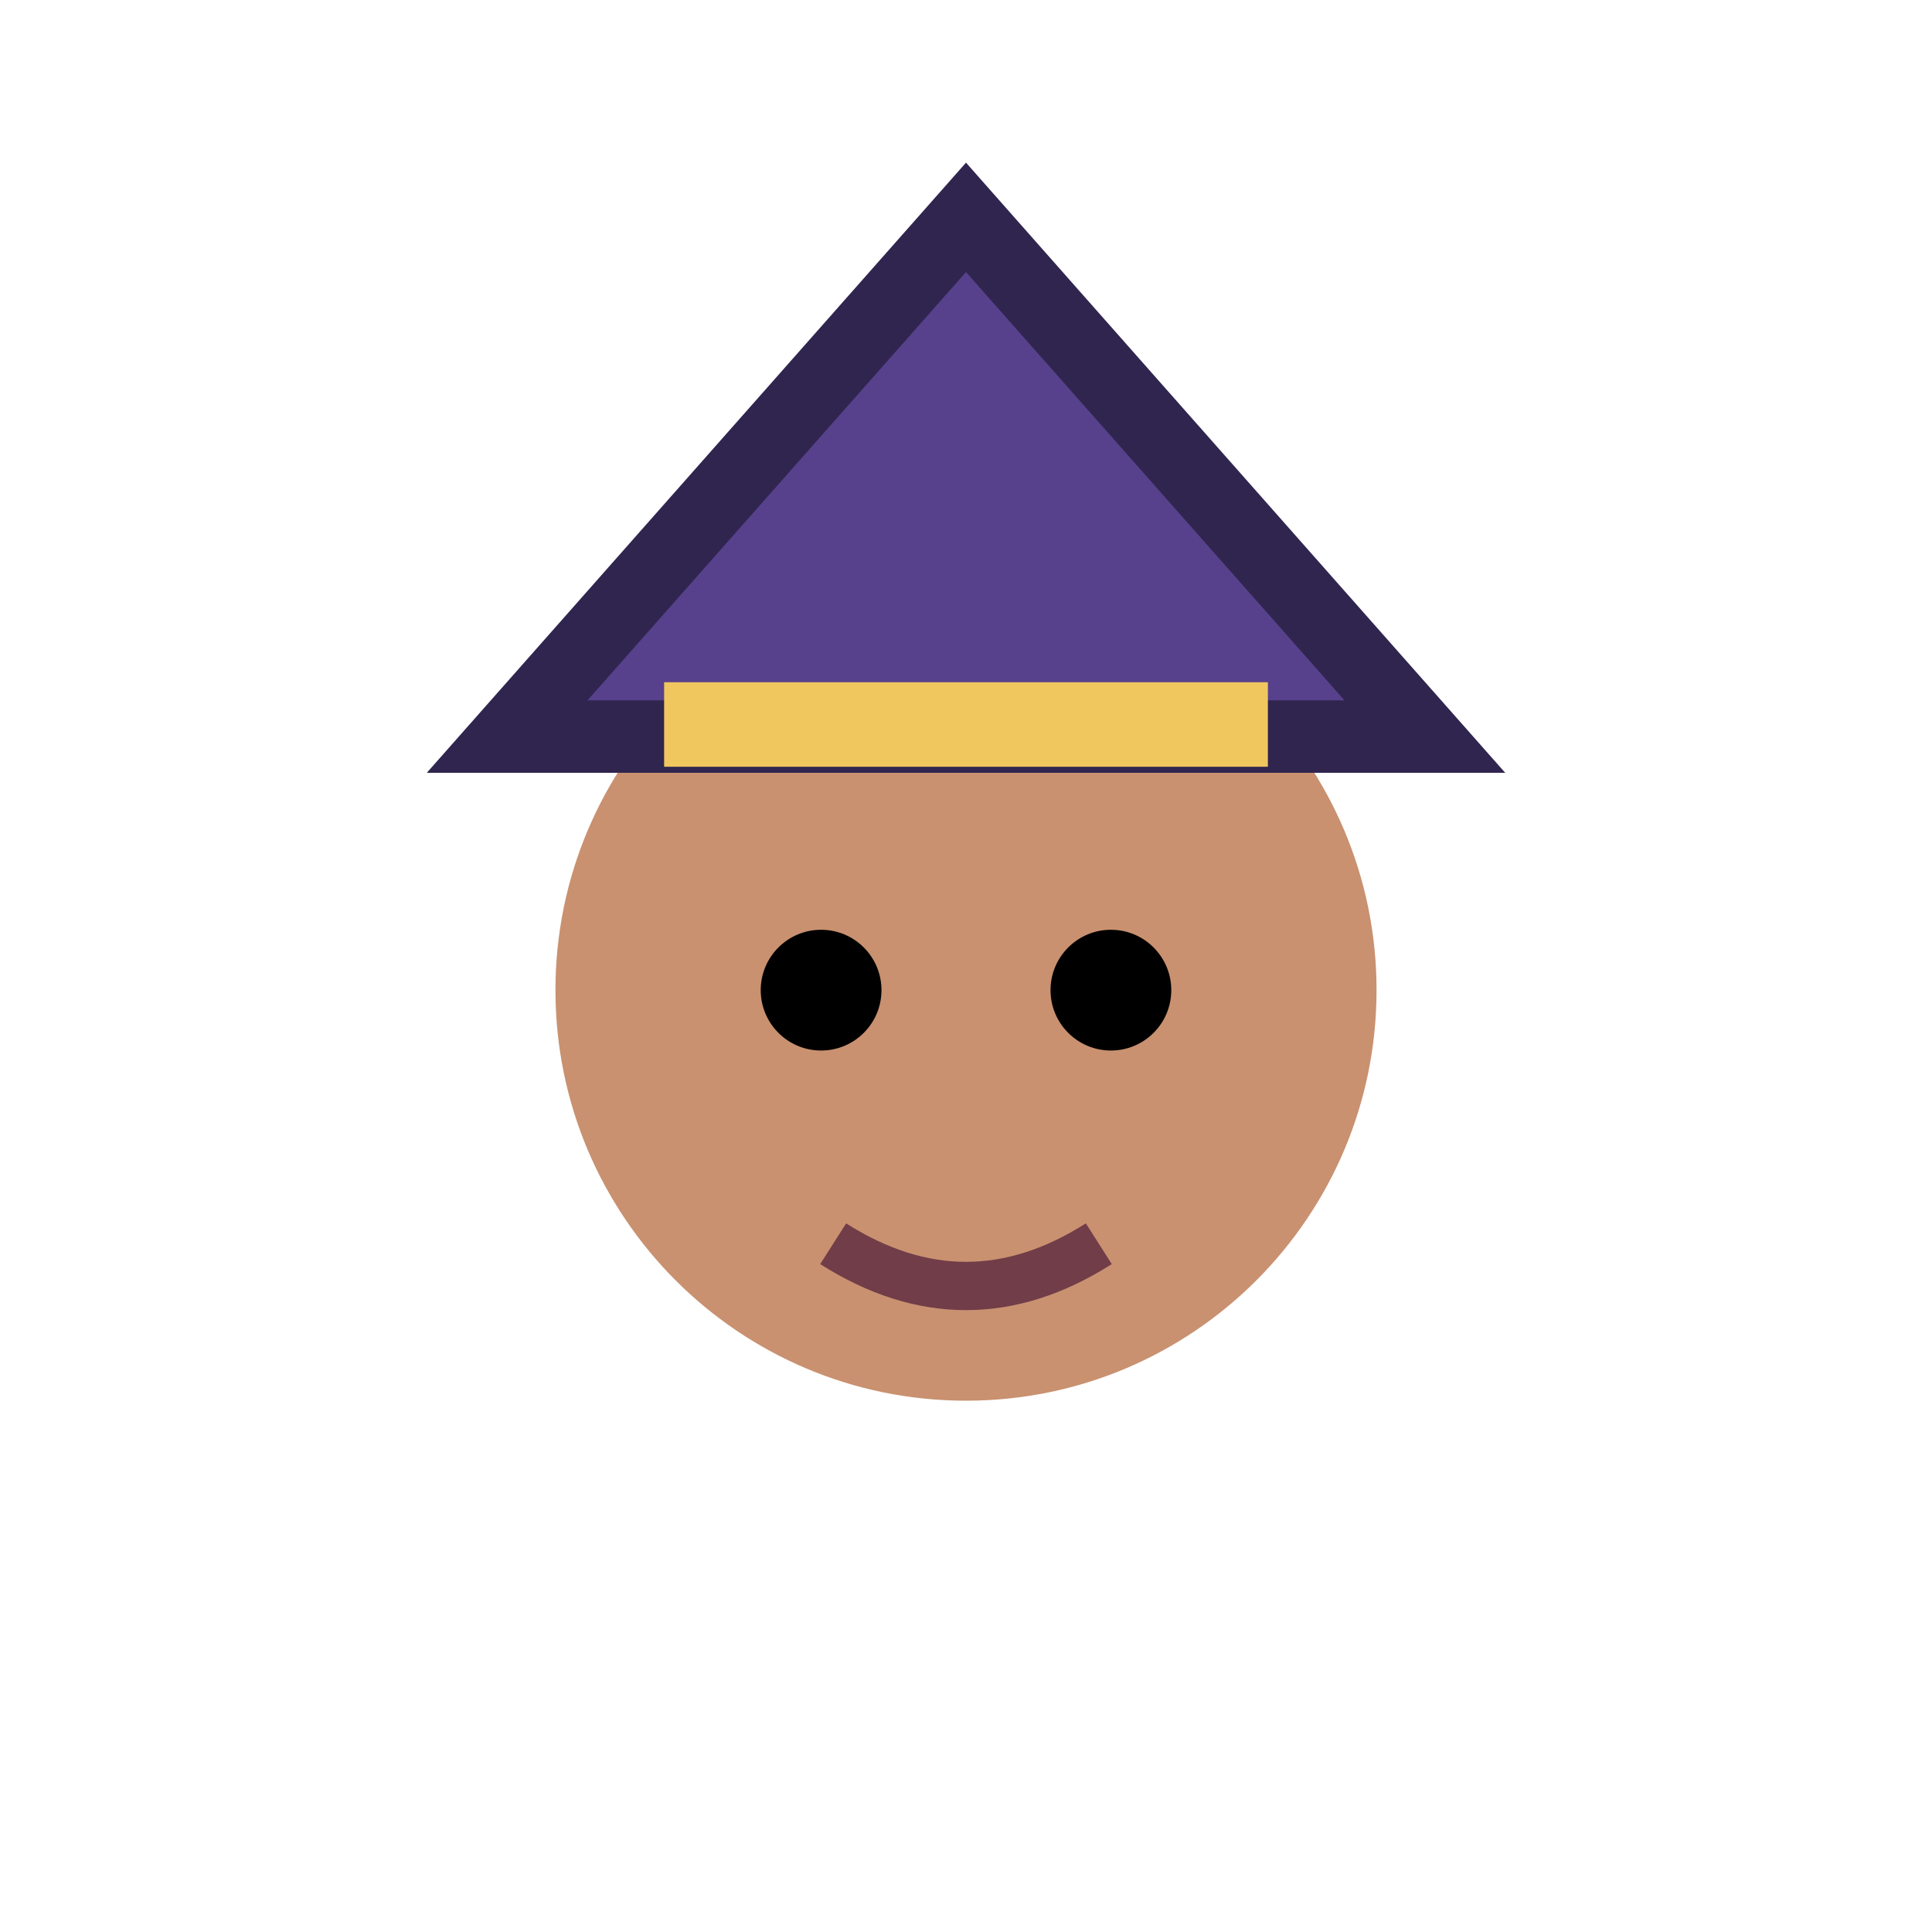
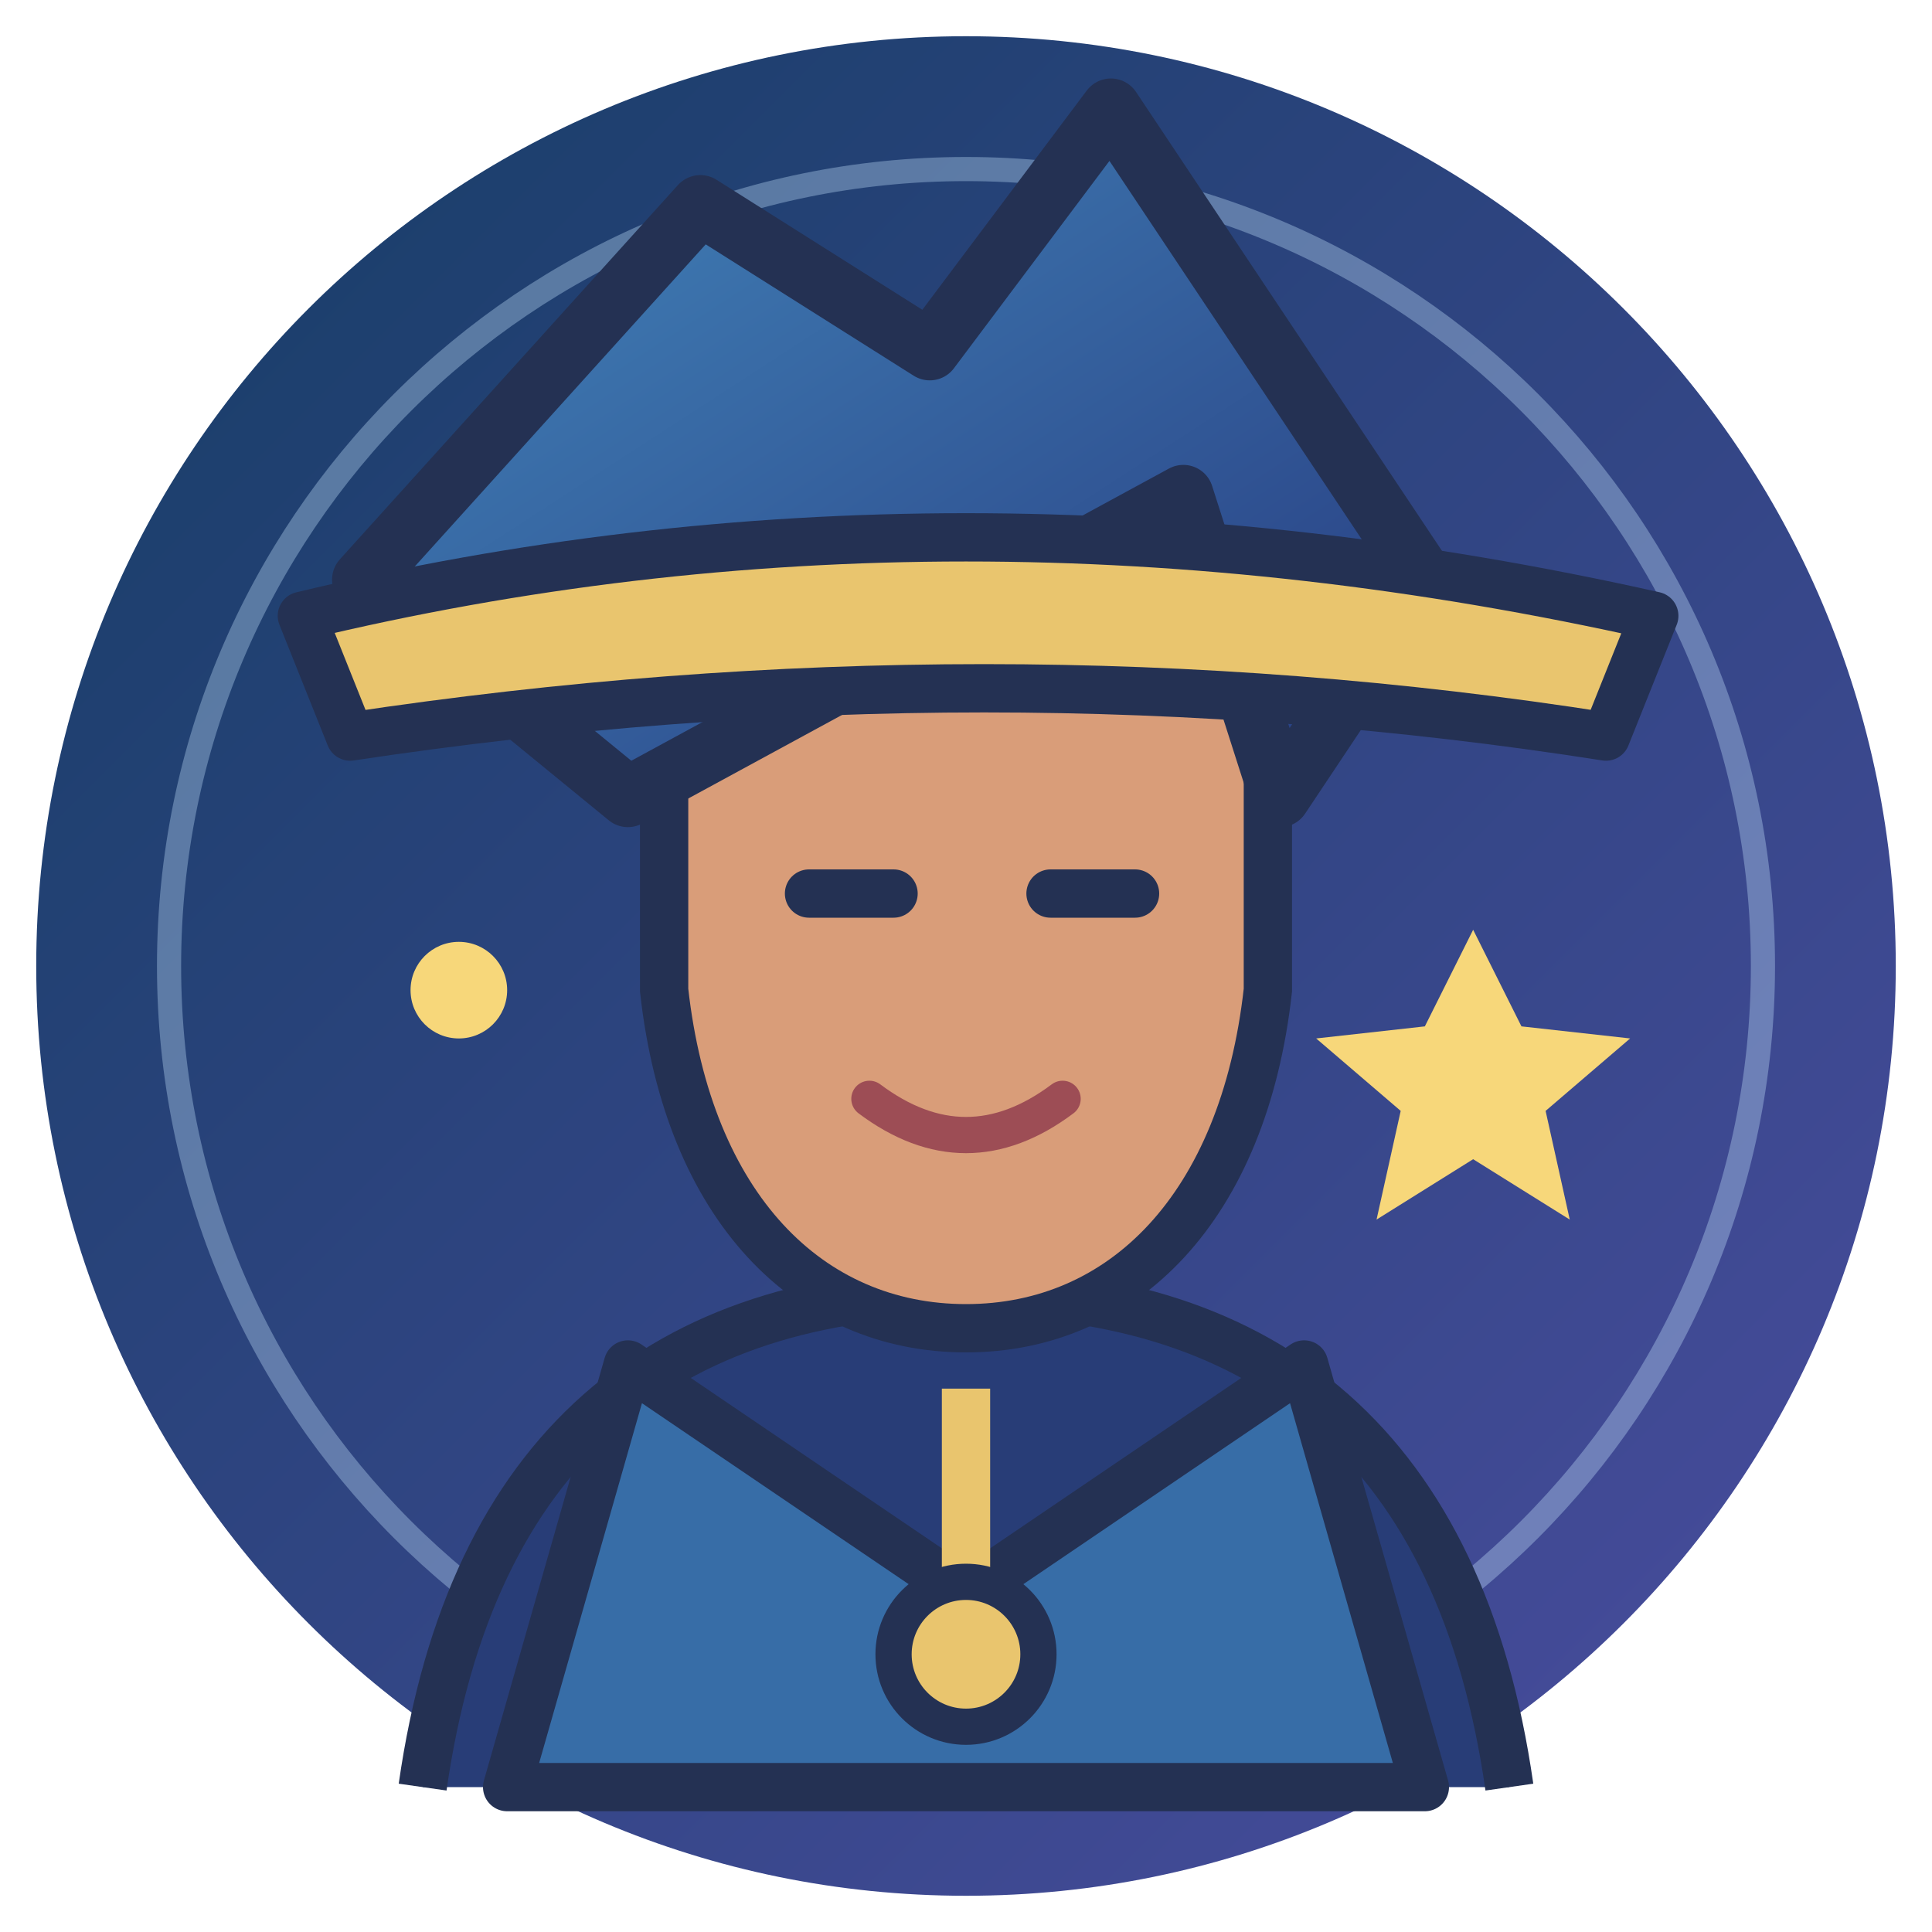
- <svg xmlns="http://www.w3.org/2000/svg" viewBox="0 0 160 160">
-   <circle cx="80" cy="82" r="34" fill="#c99170" />
-   <path d="M42 61 80 18l38 43H42Z" fill="#57418c" stroke="#30254f" stroke-width="6" />
-   <path d="M55 60h50" stroke="#f0c75e" stroke-width="7" />
-   <circle cx="68" cy="82" r="5" />
-   <circle cx="92" cy="82" r="5" />
-   <path d="M69 103q11 7 22 0" fill="none" stroke="#713d48" stroke-width="4" />
+ <svg xmlns="http://www.w3.org/2000/svg" viewBox="0 0 160 160" role="img" aria-label="Mago avatar">
+   <defs>
+     <linearGradient id="bg" x1="0" y1="0" x2="1" y2="1">
+       <stop stop-color="#153d65" />
+       <stop offset="1" stop-color="#4b4da0" />
+     </linearGradient>
+     <linearGradient id="hat" x1="0" y1="0" x2="1" y2="1">
+       <stop stop-color="#4387bc" />
+       <stop offset="1" stop-color="#273b80" />
+     </linearGradient>
+   </defs>
+   <circle cx="80" cy="80" r="77" fill="url(#bg)" />
+   <circle cx="80" cy="80" r="66" fill="none" stroke="#c7e5ff" stroke-opacity=".35" stroke-width="2" />
+   <path d="M35 148c4-28 20-41 45-41s41 13 45 41" fill="#283d77" stroke="#243153" stroke-width="4" />
+   <path d="M52 113 80 132l28-19 10 35H42Z" fill="#376da7" stroke="#243153" stroke-width="4" stroke-linejoin="round" />
+   <path d="M55 62c0-18 10-29 25-29s25 11 25 29v20c-2 18-12 28-25 28S57 100 55 82Z" fill="#d99d79" stroke="#243153" stroke-width="4" />
+   <path d="M52 66 30 48l28-31 19 12 15-20 26 39-12 18-8-25Z" fill="url(#hat)" stroke="#243153" stroke-width="5" stroke-linejoin="round" />
+   <path d="M25 51q54-13 112 0l-4 10q-51-8-104 0Z" fill="#e9c56e" stroke="#243153" stroke-width="4" stroke-linejoin="round" />
+   <path d="M67 74h7m13 0h7" stroke="#243153" stroke-width="4" stroke-linecap="round" />
+   <path d="M72 91q8 6 16 0" fill="none" stroke="#9d4d55" stroke-width="3" stroke-linecap="round" />
+   <path d="M80 115v17" stroke="#e9c56e" stroke-width="4" />
+   <circle cx="80" cy="137" r="6" fill="#e9c56e" stroke="#243153" stroke-width="3" />
+   <path d="m122 77 4 8 9 1-7 6 2 9-8-5-8 5 2-9-7-6 9-1Z" fill="#f7d77a" />
+   <circle cx="38" cy="82" r="4" fill="#f7d77a" />
</svg>
